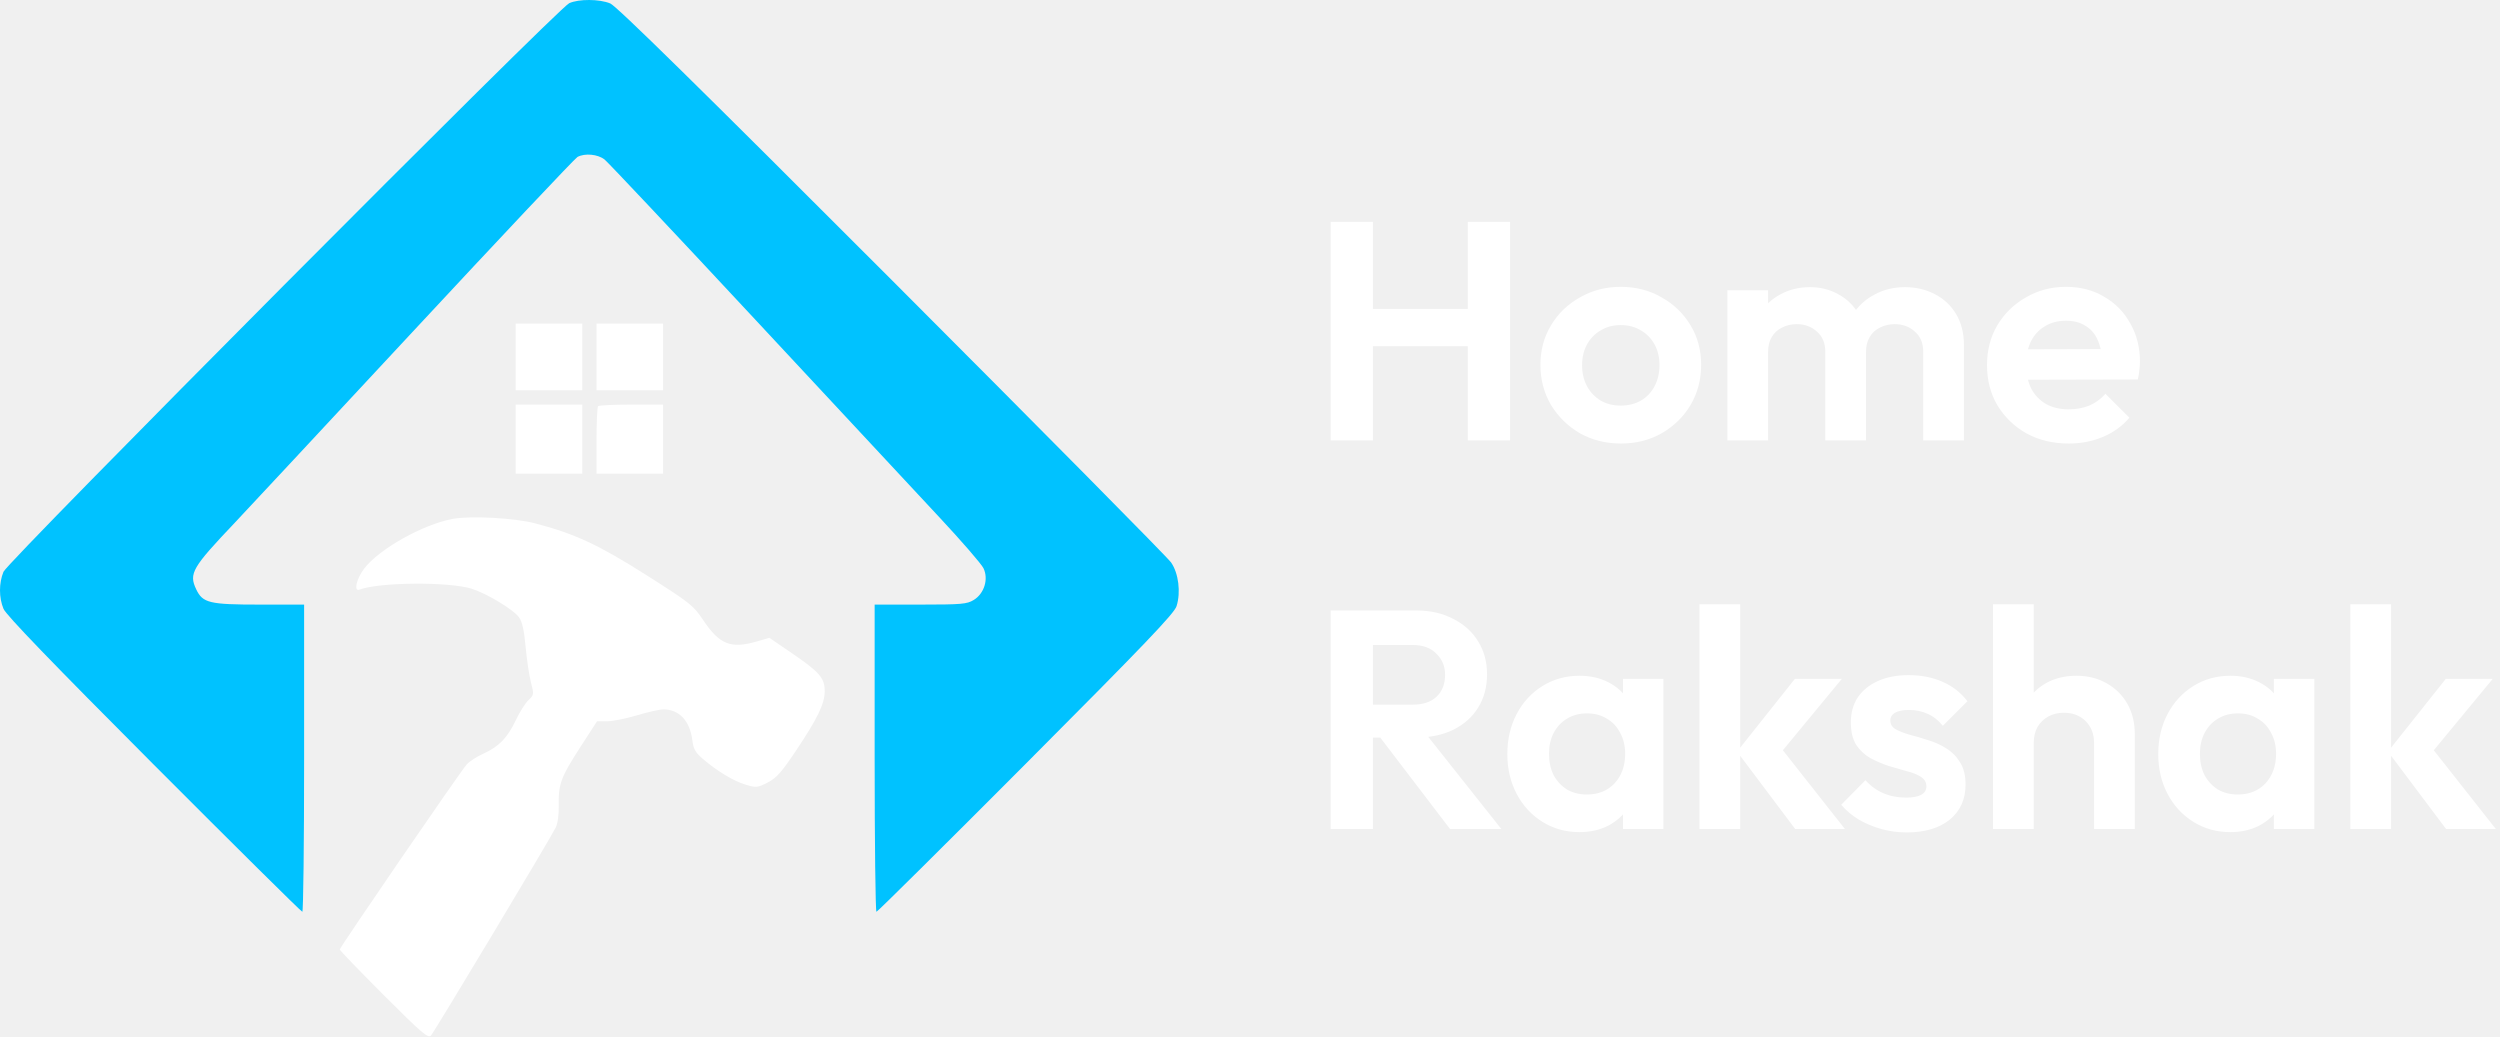
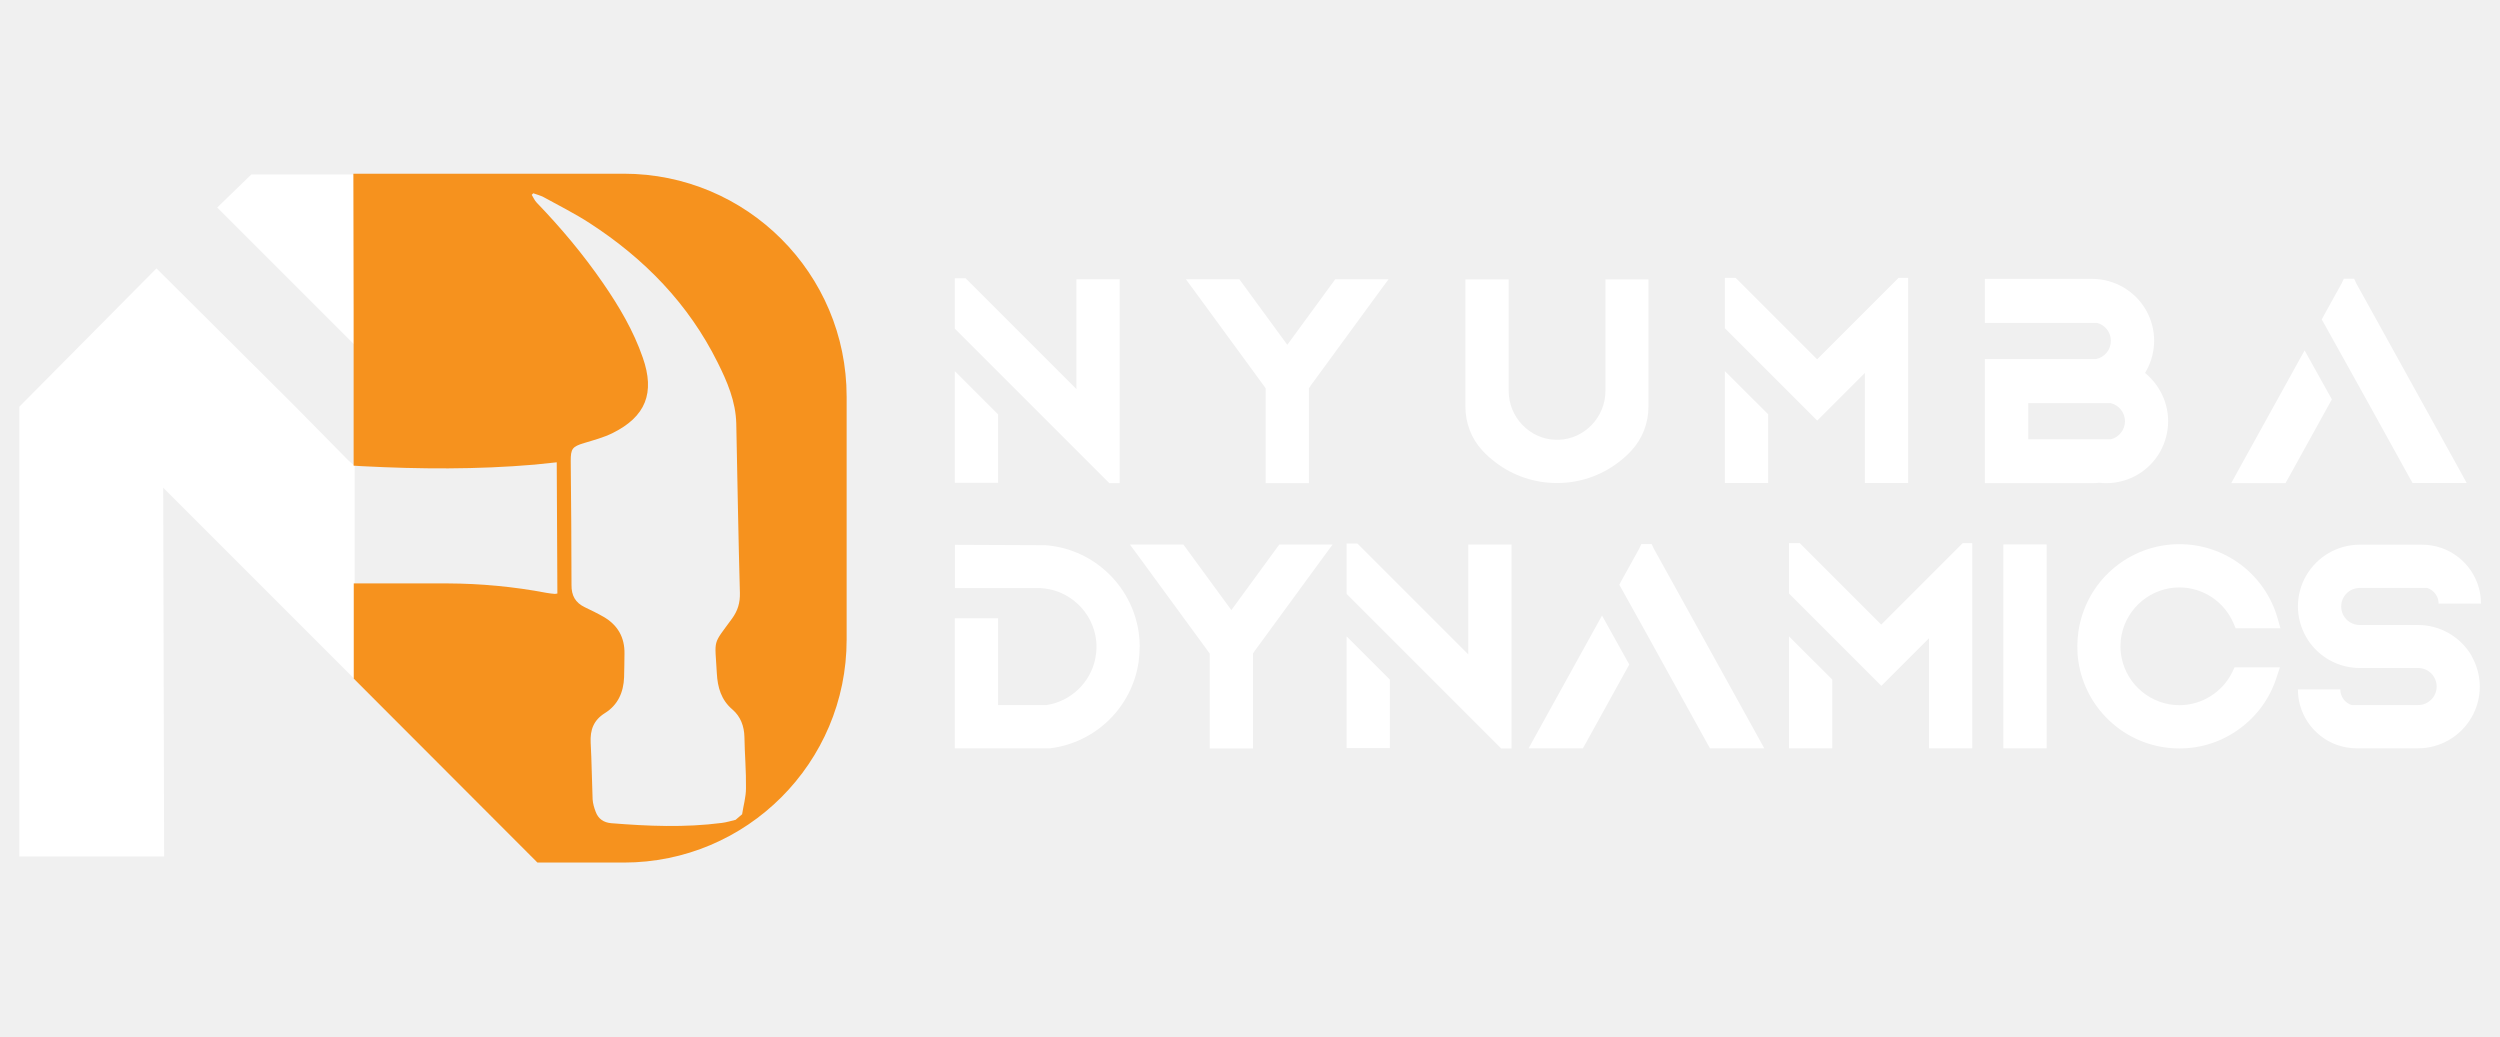
- <svg xmlns="http://www.w3.org/2000/svg" width="193" height="80" viewBox="0 0 193 80" fill="none">
-   <path fill-rule="evenodd" clip-rule="evenodd" d="M39.812 27.557V30.131H42.381H44.95V27.557V24.983H42.381H39.812V27.557ZM46.051 27.557V30.131H48.621H51.19V27.557V24.983H48.621H46.051V27.557ZM39.812 33.899V36.565H42.381H44.95V33.899V31.234H42.381H39.812V33.899ZM46.174 31.356C46.106 31.424 46.051 32.623 46.051 34.022V36.565H48.621H51.19V33.899V31.234H48.743C47.397 31.234 46.241 31.289 46.174 31.356ZM34.974 40.054C32.671 40.474 29.269 42.379 28.113 43.898C27.51 44.689 27.289 45.699 27.757 45.519C29.262 44.94 34.681 44.898 36.42 45.452C37.591 45.825 39.612 47.043 40.063 47.649C40.31 47.98 40.458 48.633 40.576 49.922C40.667 50.917 40.854 52.159 40.99 52.683C41.231 53.606 41.225 53.649 40.797 54.051C40.554 54.279 40.119 54.968 39.83 55.58C39.181 56.954 38.524 57.636 37.334 58.172C36.83 58.399 36.242 58.779 36.028 59.018C35.536 59.565 26.231 73.132 26.231 73.301C26.231 73.37 27.758 74.954 29.624 76.821C32.567 79.766 33.05 80.18 33.269 79.944C33.534 79.66 42.438 64.817 42.897 63.895C43.058 63.573 43.151 62.889 43.136 62.155C43.1 60.537 43.308 59.98 44.811 57.659L46.091 55.683H46.865C47.29 55.683 48.328 55.476 49.171 55.223C50.014 54.971 50.934 54.764 51.214 54.764C52.434 54.764 53.262 55.649 53.449 57.154C53.532 57.82 53.688 58.097 54.252 58.581C55.369 59.537 56.62 60.292 57.559 60.575C58.382 60.823 58.475 60.814 59.26 60.411C59.94 60.063 60.335 59.62 61.438 57.972C63.118 55.461 63.665 54.331 63.668 53.364C63.67 52.349 63.28 51.895 61.154 50.441L59.395 49.238L58.43 49.519C56.417 50.105 55.548 49.759 54.281 47.865C53.53 46.742 53.277 46.542 49.902 44.4C46.208 42.055 44.37 41.201 41.288 40.397C39.719 39.987 36.346 39.804 34.974 40.054Z" fill="white" />
-   <path fill-rule="evenodd" clip-rule="evenodd" d="M43.941 0.248C43.066 0.646 0.607 43.321 0.269 44.142C-0.09 45.014 -0.09 46.132 0.271 47.003C0.467 47.477 4.016 51.158 11.876 59.038C18.104 65.281 23.262 70.389 23.339 70.389C23.416 70.389 23.478 65.054 23.478 58.532V46.675H20.077C16.159 46.675 15.649 46.553 15.147 45.495C14.568 44.272 14.824 43.831 18.146 40.333C18.818 39.626 24.963 33.029 31.802 25.674C38.64 18.32 44.391 12.219 44.581 12.117C45.154 11.809 46.15 11.904 46.672 12.315C46.94 12.526 52.174 18.087 58.304 24.672C64.435 31.258 70.843 38.138 72.544 39.961C74.245 41.783 75.766 43.541 75.924 43.866C76.329 44.7 75.987 45.82 75.175 46.316C74.648 46.638 74.234 46.674 71.056 46.675L67.523 46.675V58.532C67.523 65.054 67.586 70.389 67.663 70.389C67.74 70.389 72.933 65.24 79.205 58.946C88.397 49.72 90.65 47.365 90.831 46.793C91.169 45.724 90.984 44.252 90.408 43.422C90.141 43.038 80.444 33.234 68.859 21.636C53.978 6.739 47.595 0.466 47.113 0.266C46.276 -0.081 44.683 -0.09 43.941 0.248Z" fill="#00C2FF" />
-   <path d="M102.728 34V17.128H105.992V34H102.728ZM113.312 34V17.128H116.576V34H113.312ZM104.792 26.728V23.848H114.224V26.728H104.792ZM125.137 34.24C123.969 34.24 122.913 33.976 121.969 33.448C121.041 32.904 120.297 32.176 119.737 31.264C119.193 30.336 118.921 29.304 118.921 28.168C118.921 27.032 119.193 26.016 119.737 25.12C120.281 24.208 121.025 23.488 121.969 22.96C122.913 22.416 123.961 22.144 125.113 22.144C126.297 22.144 127.353 22.416 128.281 22.96C129.225 23.488 129.969 24.208 130.513 25.12C131.057 26.016 131.329 27.032 131.329 28.168C131.329 29.304 131.057 30.336 130.513 31.264C129.969 32.176 129.225 32.904 128.281 33.448C127.353 33.976 126.305 34.24 125.137 34.24ZM125.113 31.312C125.705 31.312 126.225 31.184 126.673 30.928C127.137 30.656 127.489 30.288 127.729 29.824C127.985 29.344 128.113 28.8 128.113 28.192C128.113 27.584 127.985 27.048 127.729 26.584C127.473 26.12 127.121 25.76 126.673 25.504C126.225 25.232 125.705 25.096 125.113 25.096C124.537 25.096 124.025 25.232 123.577 25.504C123.129 25.76 122.777 26.12 122.521 26.584C122.265 27.048 122.137 27.584 122.137 28.192C122.137 28.8 122.265 29.344 122.521 29.824C122.777 30.288 123.129 30.656 123.577 30.928C124.025 31.184 124.537 31.312 125.113 31.312ZM133.353 34V22.408H136.497V34H133.353ZM140.913 34V27.16C140.913 26.488 140.697 25.968 140.265 25.6C139.849 25.216 139.329 25.024 138.705 25.024C138.289 25.024 137.913 25.112 137.577 25.288C137.241 25.448 136.977 25.688 136.785 26.008C136.593 26.328 136.497 26.712 136.497 27.16L135.273 26.56C135.273 25.664 135.465 24.888 135.849 24.232C136.249 23.576 136.785 23.072 137.457 22.72C138.129 22.352 138.889 22.168 139.737 22.168C140.537 22.168 141.265 22.352 141.921 22.72C142.577 23.072 143.097 23.576 143.481 24.232C143.865 24.872 144.057 25.648 144.057 26.56V34H140.913ZM148.473 34V27.16C148.473 26.488 148.257 25.968 147.825 25.6C147.409 25.216 146.889 25.024 146.265 25.024C145.865 25.024 145.489 25.112 145.137 25.288C144.801 25.448 144.537 25.688 144.345 26.008C144.153 26.328 144.057 26.712 144.057 27.16L142.257 26.728C142.321 25.8 142.569 25 143.001 24.328C143.433 23.64 144.001 23.112 144.705 22.744C145.409 22.36 146.193 22.168 147.057 22.168C147.921 22.168 148.697 22.352 149.385 22.72C150.073 23.072 150.617 23.584 151.017 24.256C151.417 24.928 151.617 25.728 151.617 26.656V34H148.473ZM159.709 34.24C158.493 34.24 157.413 33.984 156.469 33.472C155.525 32.944 154.773 32.224 154.213 31.312C153.669 30.4 153.397 29.36 153.397 28.192C153.397 27.04 153.661 26.016 154.189 25.12C154.733 24.208 155.469 23.488 156.397 22.96C157.325 22.416 158.357 22.144 159.493 22.144C160.613 22.144 161.597 22.4 162.445 22.912C163.309 23.408 163.981 24.096 164.461 24.976C164.957 25.84 165.205 26.824 165.205 27.928C165.205 28.136 165.189 28.352 165.157 28.576C165.141 28.784 165.101 29.024 165.037 29.296L155.293 29.32V26.968L163.573 26.944L162.301 27.928C162.269 27.24 162.141 26.664 161.917 26.2C161.709 25.736 161.397 25.384 160.981 25.144C160.581 24.888 160.085 24.76 159.493 24.76C158.869 24.76 158.325 24.904 157.861 25.192C157.397 25.464 157.037 25.856 156.781 26.368C156.541 26.864 156.421 27.456 156.421 28.144C156.421 28.848 156.549 29.464 156.805 29.992C157.077 30.504 157.461 30.904 157.957 31.192C158.453 31.464 159.029 31.6 159.685 31.6C160.277 31.6 160.813 31.504 161.293 31.312C161.773 31.104 162.189 30.8 162.541 30.4L164.389 32.248C163.829 32.904 163.141 33.4 162.325 33.736C161.525 34.072 160.653 34.24 159.709 34.24ZM105.128 56.944V54.4H109.04C109.84 54.4 110.456 54.2 110.888 53.8C111.336 53.384 111.56 52.816 111.56 52.096C111.56 51.44 111.336 50.896 110.888 50.464C110.456 50.016 109.84 49.792 109.04 49.792H105.128V47.128H109.328C110.416 47.128 111.368 47.344 112.184 47.776C113.016 48.192 113.656 48.768 114.104 49.504C114.568 50.24 114.8 51.088 114.8 52.048C114.8 53.04 114.568 53.904 114.104 54.64C113.656 55.36 113.016 55.928 112.184 56.344C111.352 56.744 110.384 56.944 109.28 56.944H105.128ZM102.728 64V47.128H105.992V64H102.728ZM111.944 64L106.376 56.704L109.376 55.768L115.904 64H111.944ZM121.935 64.24C120.879 64.24 119.927 63.976 119.079 63.448C118.231 62.92 117.567 62.2 117.087 61.288C116.607 60.376 116.367 59.352 116.367 58.216C116.367 57.064 116.607 56.032 117.087 55.12C117.567 54.208 118.231 53.488 119.079 52.96C119.927 52.432 120.879 52.168 121.935 52.168C122.767 52.168 123.511 52.336 124.167 52.672C124.823 53.008 125.343 53.48 125.727 54.088C126.127 54.68 126.343 55.352 126.375 56.104V60.28C126.343 61.048 126.127 61.728 125.727 62.32C125.343 62.912 124.823 63.384 124.167 63.736C123.511 64.072 122.767 64.24 121.935 64.24ZM122.511 61.336C123.391 61.336 124.103 61.048 124.647 60.472C125.191 59.88 125.463 59.12 125.463 58.192C125.463 57.584 125.335 57.048 125.079 56.584C124.839 56.104 124.495 55.736 124.047 55.48C123.615 55.208 123.103 55.072 122.511 55.072C121.935 55.072 121.423 55.208 120.975 55.48C120.543 55.736 120.199 56.104 119.943 56.584C119.703 57.048 119.583 57.584 119.583 58.192C119.583 58.816 119.703 59.368 119.943 59.848C120.199 60.312 120.543 60.68 120.975 60.952C121.423 61.208 121.935 61.336 122.511 61.336ZM125.295 64V60.88L125.799 58.048L125.295 55.264V52.408H128.415V64H125.295ZM138.589 64L134.101 58.024L138.565 52.408H142.189L136.957 58.744L137.077 57.208L142.429 64H138.589ZM131.197 64V46.648H134.341V64H131.197ZM147.181 64.264C146.525 64.264 145.877 64.176 145.237 64C144.613 63.824 144.037 63.584 143.509 63.28C142.981 62.96 142.525 62.576 142.141 62.128L144.013 60.232C144.413 60.68 144.877 61.016 145.405 61.24C145.933 61.464 146.517 61.576 147.157 61.576C147.669 61.576 148.053 61.504 148.309 61.36C148.581 61.216 148.717 61 148.717 60.712C148.717 60.392 148.573 60.144 148.285 59.968C148.013 59.792 147.653 59.648 147.205 59.536C146.757 59.408 146.285 59.272 145.789 59.128C145.309 58.968 144.845 58.768 144.397 58.528C143.949 58.272 143.581 57.928 143.293 57.496C143.021 57.048 142.885 56.472 142.885 55.768C142.885 55.032 143.061 54.392 143.413 53.848C143.781 53.304 144.301 52.88 144.973 52.576C145.645 52.272 146.437 52.12 147.349 52.12C148.309 52.12 149.173 52.288 149.941 52.624C150.725 52.96 151.373 53.464 151.885 54.136L149.989 56.032C149.637 55.6 149.237 55.288 148.789 55.096C148.357 54.904 147.885 54.808 147.373 54.808C146.909 54.808 146.549 54.88 146.293 55.024C146.053 55.168 145.933 55.368 145.933 55.624C145.933 55.912 146.069 56.136 146.341 56.296C146.629 56.456 146.997 56.6 147.445 56.728C147.893 56.84 148.357 56.976 148.837 57.136C149.333 57.28 149.797 57.488 150.229 57.76C150.677 58.032 151.037 58.392 151.309 58.84C151.597 59.288 151.741 59.864 151.741 60.568C151.741 61.704 151.333 62.608 150.517 63.28C149.701 63.936 148.589 64.264 147.181 64.264ZM161.661 64V57.352C161.661 56.664 161.445 56.104 161.013 55.672C160.581 55.24 160.021 55.024 159.333 55.024C158.885 55.024 158.485 55.12 158.133 55.312C157.781 55.504 157.501 55.776 157.293 56.128C157.101 56.48 157.005 56.888 157.005 57.352L155.781 56.728C155.781 55.816 155.973 55.024 156.357 54.352C156.741 53.664 157.269 53.128 157.941 52.744C158.629 52.36 159.413 52.168 160.293 52.168C161.173 52.168 161.949 52.36 162.621 52.744C163.309 53.128 163.845 53.656 164.229 54.328C164.613 55 164.805 55.776 164.805 56.656V64H161.661ZM153.861 64V46.648H157.005V64H153.861ZM172.185 64.24C171.129 64.24 170.177 63.976 169.329 63.448C168.481 62.92 167.817 62.2 167.337 61.288C166.857 60.376 166.617 59.352 166.617 58.216C166.617 57.064 166.857 56.032 167.337 55.12C167.817 54.208 168.481 53.488 169.329 52.96C170.177 52.432 171.129 52.168 172.185 52.168C173.017 52.168 173.761 52.336 174.417 52.672C175.073 53.008 175.593 53.48 175.977 54.088C176.377 54.68 176.593 55.352 176.625 56.104V60.28C176.593 61.048 176.377 61.728 175.977 62.32C175.593 62.912 175.073 63.384 174.417 63.736C173.761 64.072 173.017 64.24 172.185 64.24ZM172.761 61.336C173.641 61.336 174.353 61.048 174.897 60.472C175.441 59.88 175.713 59.12 175.713 58.192C175.713 57.584 175.585 57.048 175.329 56.584C175.089 56.104 174.745 55.736 174.297 55.48C173.865 55.208 173.353 55.072 172.761 55.072C172.185 55.072 171.673 55.208 171.225 55.48C170.793 55.736 170.449 56.104 170.193 56.584C169.953 57.048 169.833 57.584 169.833 58.192C169.833 58.816 169.953 59.368 170.193 59.848C170.449 60.312 170.793 60.68 171.225 60.952C171.673 61.208 172.185 61.336 172.761 61.336ZM175.545 64V60.88L176.049 58.048L175.545 55.264V52.408H178.665V64H175.545ZM188.839 64L184.351 58.024L188.815 52.408H192.439L187.207 58.744L187.327 57.208L192.679 64H188.839ZM181.447 64V46.648H184.591V64H181.447Z" fill="white" />
+ <svg xmlns="http://www.w3.org/2000/svg" id="Layer_1" version="1.1" viewBox="0 0 193 80">
+   <defs>
+     <style>
+       .st0 {
+         fill: #fff;
+       }
+ 
+       .st1 {
+         fill: #f6921e;
+       }
+     </style>
+   </defs>
+   <g>
+     <path class="st0" d="M86.44,21.56v15.74h-.8l-2.36-2.36-3.95-3.95-2.28-2.28-3.34-3.34v-3.49s0-.4,0-.4h.83l8.56,8.56v-8.48h3.34ZM73.71,28.65l3.34,3.34v5.28h-3.34v-8.62Z" />
+     <path class="st0" d="M107.21,21.54l-.73.99-5.15,7.04-.16.21h0s0,.02,0,.02h0s-.12.17-.12.17v7.33h-3.34v-7.32l-.12-.17h0s0,0,0,0h0s-.16-.22-.16-.22l-5.15-7.04-.73-.99h4.13l.19.26,3.51,4.8,3.51-4.8.19-.26h4.13Z" />
+     <path class="st0" d="M127.26,21.58v9.82c0,1.27-.47,2.47-1.31,3.38-.31.34-.66.65-1.02.92-1.37,1.04-3.01,1.59-4.73,1.59s-3.37-.55-4.74-1.59c-.37-.28-.72-.59-1.03-.93-.84-.91-1.3-2.11-1.3-3.38v-9.82h3.34v8.61c0,2.02,1.61,3.71,3.6,3.77.05,0,.09,0,.14,0s.09,0,.13,0c1.98-.06,3.6-1.75,3.6-3.77v-8.61h3.34Z" />
+     <path class="st0" d="M147.31,21.47v15.82h-3.34v-8.5l-1.77,1.77-.68.68-.18.18-.61.61-.44.44-2.25-2.25-1.54-1.54-3.34-3.34v-3.89h.83l3.17,3.17,3.12,3.12,6.29-6.29h.73ZM133.16,28.65l3.34,3.33v5.31h-3.34v-8.64Z" />
+     <path class="st0" d="M167.38,32.52c0,.81-.21,1.61-.6,2.32-.84,1.52-2.44,2.46-4.18,2.46-.18,0-.36-.01-.54-.03-.18.02-.36.03-.54.03h-8.29v-9.58h8.58c.67-.13,1.15-.72,1.15-1.41,0-.65-.44-1.22-1.06-1.38h-5.33s-3.34,0-3.34,0v-3.4h8.29c1.7,0,3.29.92,4.14,2.39.01.02.03.05.04.07.39.7.6,1.5.6,2.31s-.21,1.62-.61,2.33c0,.01-.01.03-.02.04h0s0,0,0,0h0s-.05.08-.07.12c.06.05.12.1.17.15.4.36.74.78,1,1.25.4.71.61,1.51.61,2.33ZM156.57,33.91h6.4c.63-.16,1.08-.74,1.08-1.39s-.46-1.25-1.11-1.4h-6.36v2.78Z" />
+     <path class="st0" d="M177.92,27.06l2.1,3.77-3.4,6.15-.18.32h-4.19l.51-.93,5.15-9.31ZM190.44,37.29h-4.19l-.18-.32-3.13-5.66-1.54-2.77-.06-.11-2.1-3.77h0s.17-.32.17-.32l1.37-2.47.16-.35h.8l.16.35,1.37,2.47,6.65,12.02.51.93Z" />
+     <path class="st0" d="M87.98,49.95c0,.39-.03.78-.08,1.15-.51,3.5-3.32,6.24-6.84,6.67h-.04s-7.31,0-7.31,0v-10.04h3.34v6.7h3.75c1.86-.29,3.36-1.71,3.75-3.55.06-.31.1-.62.1-.94s-.03-.61-.09-.9c-.22-1.08-.83-2.05-1.72-2.72-.55-.41-1.17-.7-1.83-.83-.23-.05-.46-.07-.69-.09h-6.6v-3.34l6.99.03c1.71.13,3.33.81,4.62,1.96,1.4,1.24,2.32,2.94,2.58,4.79.05.36.08.74.08,1.11Z" />
+     <path class="st0" d="M102.89,42.02l-.73.99-5.15,7.04-.16.21h0s0,.02,0,.02h0s-.12.17-.12.17v7.33h-3.34v-7.32l-.12-.17h0s0,0,0,0h0s-.16-.22-.16-.22l-5.15-7.04-.73-.99h4.13l.19.26,3.51,4.8,3.51-4.8.19-.26h4.13Z" />
+     <path class="st0" d="M116.69,42.04v15.74h-.8l-2.36-2.36-3.95-3.95-2.28-2.28-3.34-3.34v-3.49s0-.4,0-.4h.83l8.56,8.56v-8.48h3.34ZM103.96,49.13l3.34,3.34v5.28h-3.34v-8.62Z" />
+     <path class="st0" d="M123.68,47.53l2.1,3.77-3.4,6.15-.18.32h-4.19l.51-.93,5.15-9.31ZM136.2,57.77h-4.19l-.18-.32-3.13-5.66-1.53-2.77-.06-.11-2.1-3.77h0s.17-.32.17-.32l1.37-2.47.16-.35h.8l.16.35,1.37,2.47,6.65,12.02.51.93Z" />
+     <path class="st0" d="M152.26,41.95v15.82h-3.34v-8.5l-1.77,1.77-.68.68-.18.18-.61.61-.44.44-2.25-2.25-1.54-1.54-3.34-3.34v-3.89h.83l3.17,3.17,3.12,3.12,6.29-6.29h.73ZM138.11,49.13l3.34,3.33v5.31h-3.34v-8.64Z" />
+     <path class="st0" d="M158,42.03v15.74h-3.34v-15.74h3.34Z" />
+     <path class="st0" d="M176.01,51.51l-.27.82c-.51,1.57-1.48,2.92-2.82,3.91-1.36,1.01-2.98,1.54-4.68,1.54-1.9,0-3.74-.69-5.17-1.94-1.42-1.24-2.35-2.94-2.62-4.79-.06-.38-.08-.77-.08-1.16s.03-.75.08-1.11c.26-1.86,1.19-3.58,2.61-4.82,1.44-1.26,3.28-1.95,5.19-1.95,1.74,0,3.39.56,4.78,1.61,1.34,1.02,2.33,2.47,2.79,4.08l.23.8h-3.46l-.16-.38c-.72-1.68-2.36-2.77-4.18-2.77-2.16,0-4.03,1.53-4.46,3.65-.06.29-.09.59-.09.9s.03.63.1.93c.44,2.09,2.31,3.61,4.45,3.61,1.73,0,3.34-1.01,4.09-2.57l.17-.35h3.5Z" />
+     <path class="st0" d="M190.81,50.65c.41.72.63,1.53.63,2.36s-.22,1.65-.63,2.36c-.85,1.48-2.43,2.4-4.14,2.4h-4.73c-2.09,0-3.85-1.41-4.38-3.34-.11-.39-.16-.79-.16-1.21h3.27c0,.56.36,1.04.87,1.21h5.14c.79,0,1.43-.64,1.43-1.43s-.64-1.43-1.43-1.43h-4.51c-1.33,0-2.6-.56-3.49-1.52-.25-.26-.47-.56-.65-.88-.41-.72-.63-1.53-.63-2.36s.22-1.65.63-2.36c.85-1.48,2.43-2.4,4.14-2.4h4.81c2.09,0,3.86,1.41,4.39,3.34.11.39.16.79.16,1.21h-3.27c0-.56-.36-1.04-.87-1.21h-5.22c-.79,0-1.43.64-1.43,1.43s.64,1.43,1.43,1.43h4.51c1.7,0,3.29.92,4.14,2.4Z" />
+   </g>
+   <polygon class="st0" points="1.49 66.12 1.49 31.4 12.08 20.72 22.59 31.18 26.91 35.56 27.38 35.97 27.38 43.41 27.38 48.43 27.38 52.48 27.32 52.37 12.6 37.65 12.67 66.12 1.49 66.12" />
+   <polygon class="st0" points="27.95 27.2 16.77 16.02 19.4 13.47 27.95 13.47 27.95 27.2" />
+   <path class="st1" d="M48.14,13.41h-20.86l.02,10.57v11.97c.22.01.45.03.67.04,4.43.23,8.86.26,13.29-.12.55-.05,1.09-.12,1.72-.18.02,3.4.03,6.76.05,10.13-.1.01-.15.03-.19.03-.21-.02-.43-.04-.64-.08-2.53-.48-5.08-.72-7.64-.73-2.42,0-4.84,0-7.25,0v7.35l14.18,14.2h6.66c9.51,0,17.21-7.71,17.21-17.21v-18.76c0-9.51-7.71-17.21-17.21-17.21ZM57.28,62.87c-.16.14-.33.28-.49.42-.36.08-.71.2-1.07.24-2.85.37-5.7.25-8.54.02-.57-.05-.99-.33-1.19-.87-.12-.31-.22-.65-.24-.97-.06-1.46-.07-2.91-.15-4.37-.05-.99.22-1.74,1.1-2.29,1-.62,1.44-1.61,1.48-2.77.02-.6.02-1.2.03-1.79.03-1.29-.53-2.25-1.63-2.88-.47-.27-.95-.5-1.43-.73-.73-.35-1.04-.9-1.03-1.72,0-3.19-.03-6.38-.06-9.57,0-.95.12-1.11,1.04-1.39.73-.22,1.48-.42,2.16-.75,2.6-1.28,3.32-3.12,2.36-5.85-.72-2.08-1.83-3.95-3.07-5.75-1.53-2.22-3.25-4.27-5.12-6.21-.16-.17-.26-.4-.38-.6.04-.04.08-.08.12-.12.27.1.55.17.8.3,1.2.66,2.42,1.27,3.56,2.01,4.21,2.73,7.62,6.22,9.87,10.75.74,1.48,1.4,3.01,1.44,4.72.09,4.36.16,8.71.28,13.07.02.76-.16,1.37-.61,1.99-1.53,2.1-1.32,1.49-1.17,4.23.06,1.07.33,2.04,1.2,2.78.63.54.91,1.28.93,2.13.02,1.32.14,2.64.12,3.95,0,.68-.2,1.35-.3,2.02Z" />
</svg>
